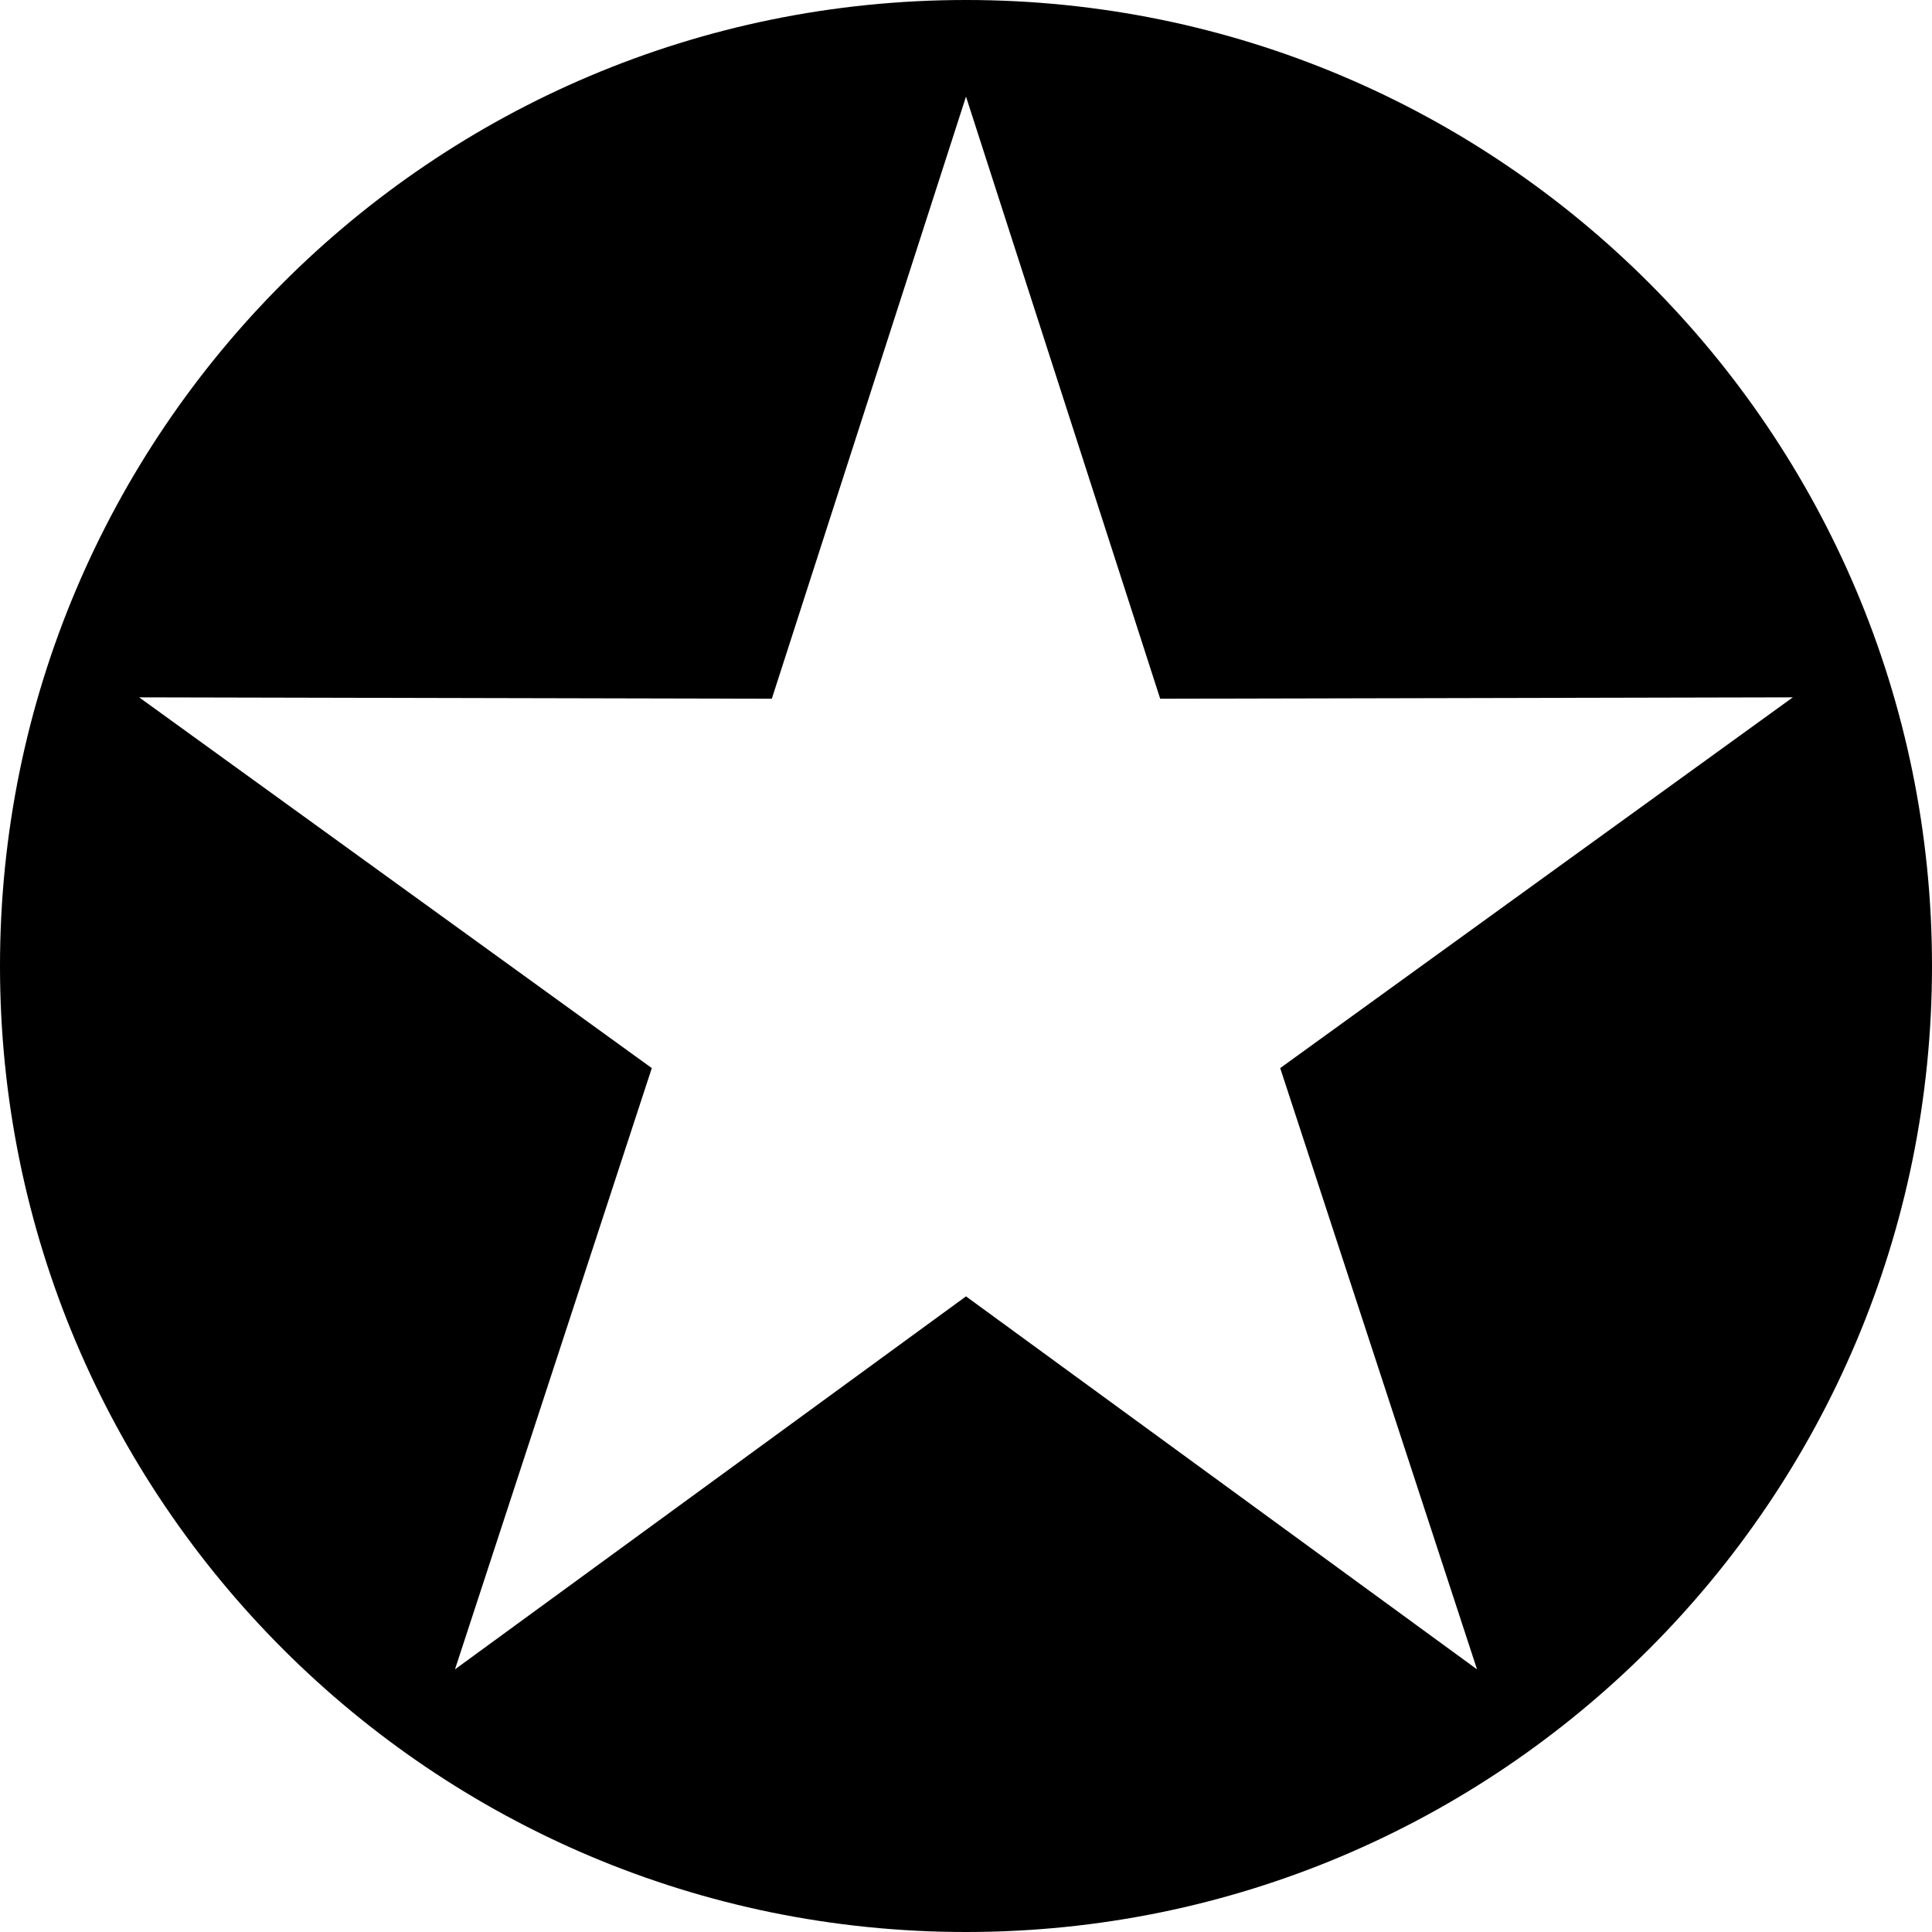
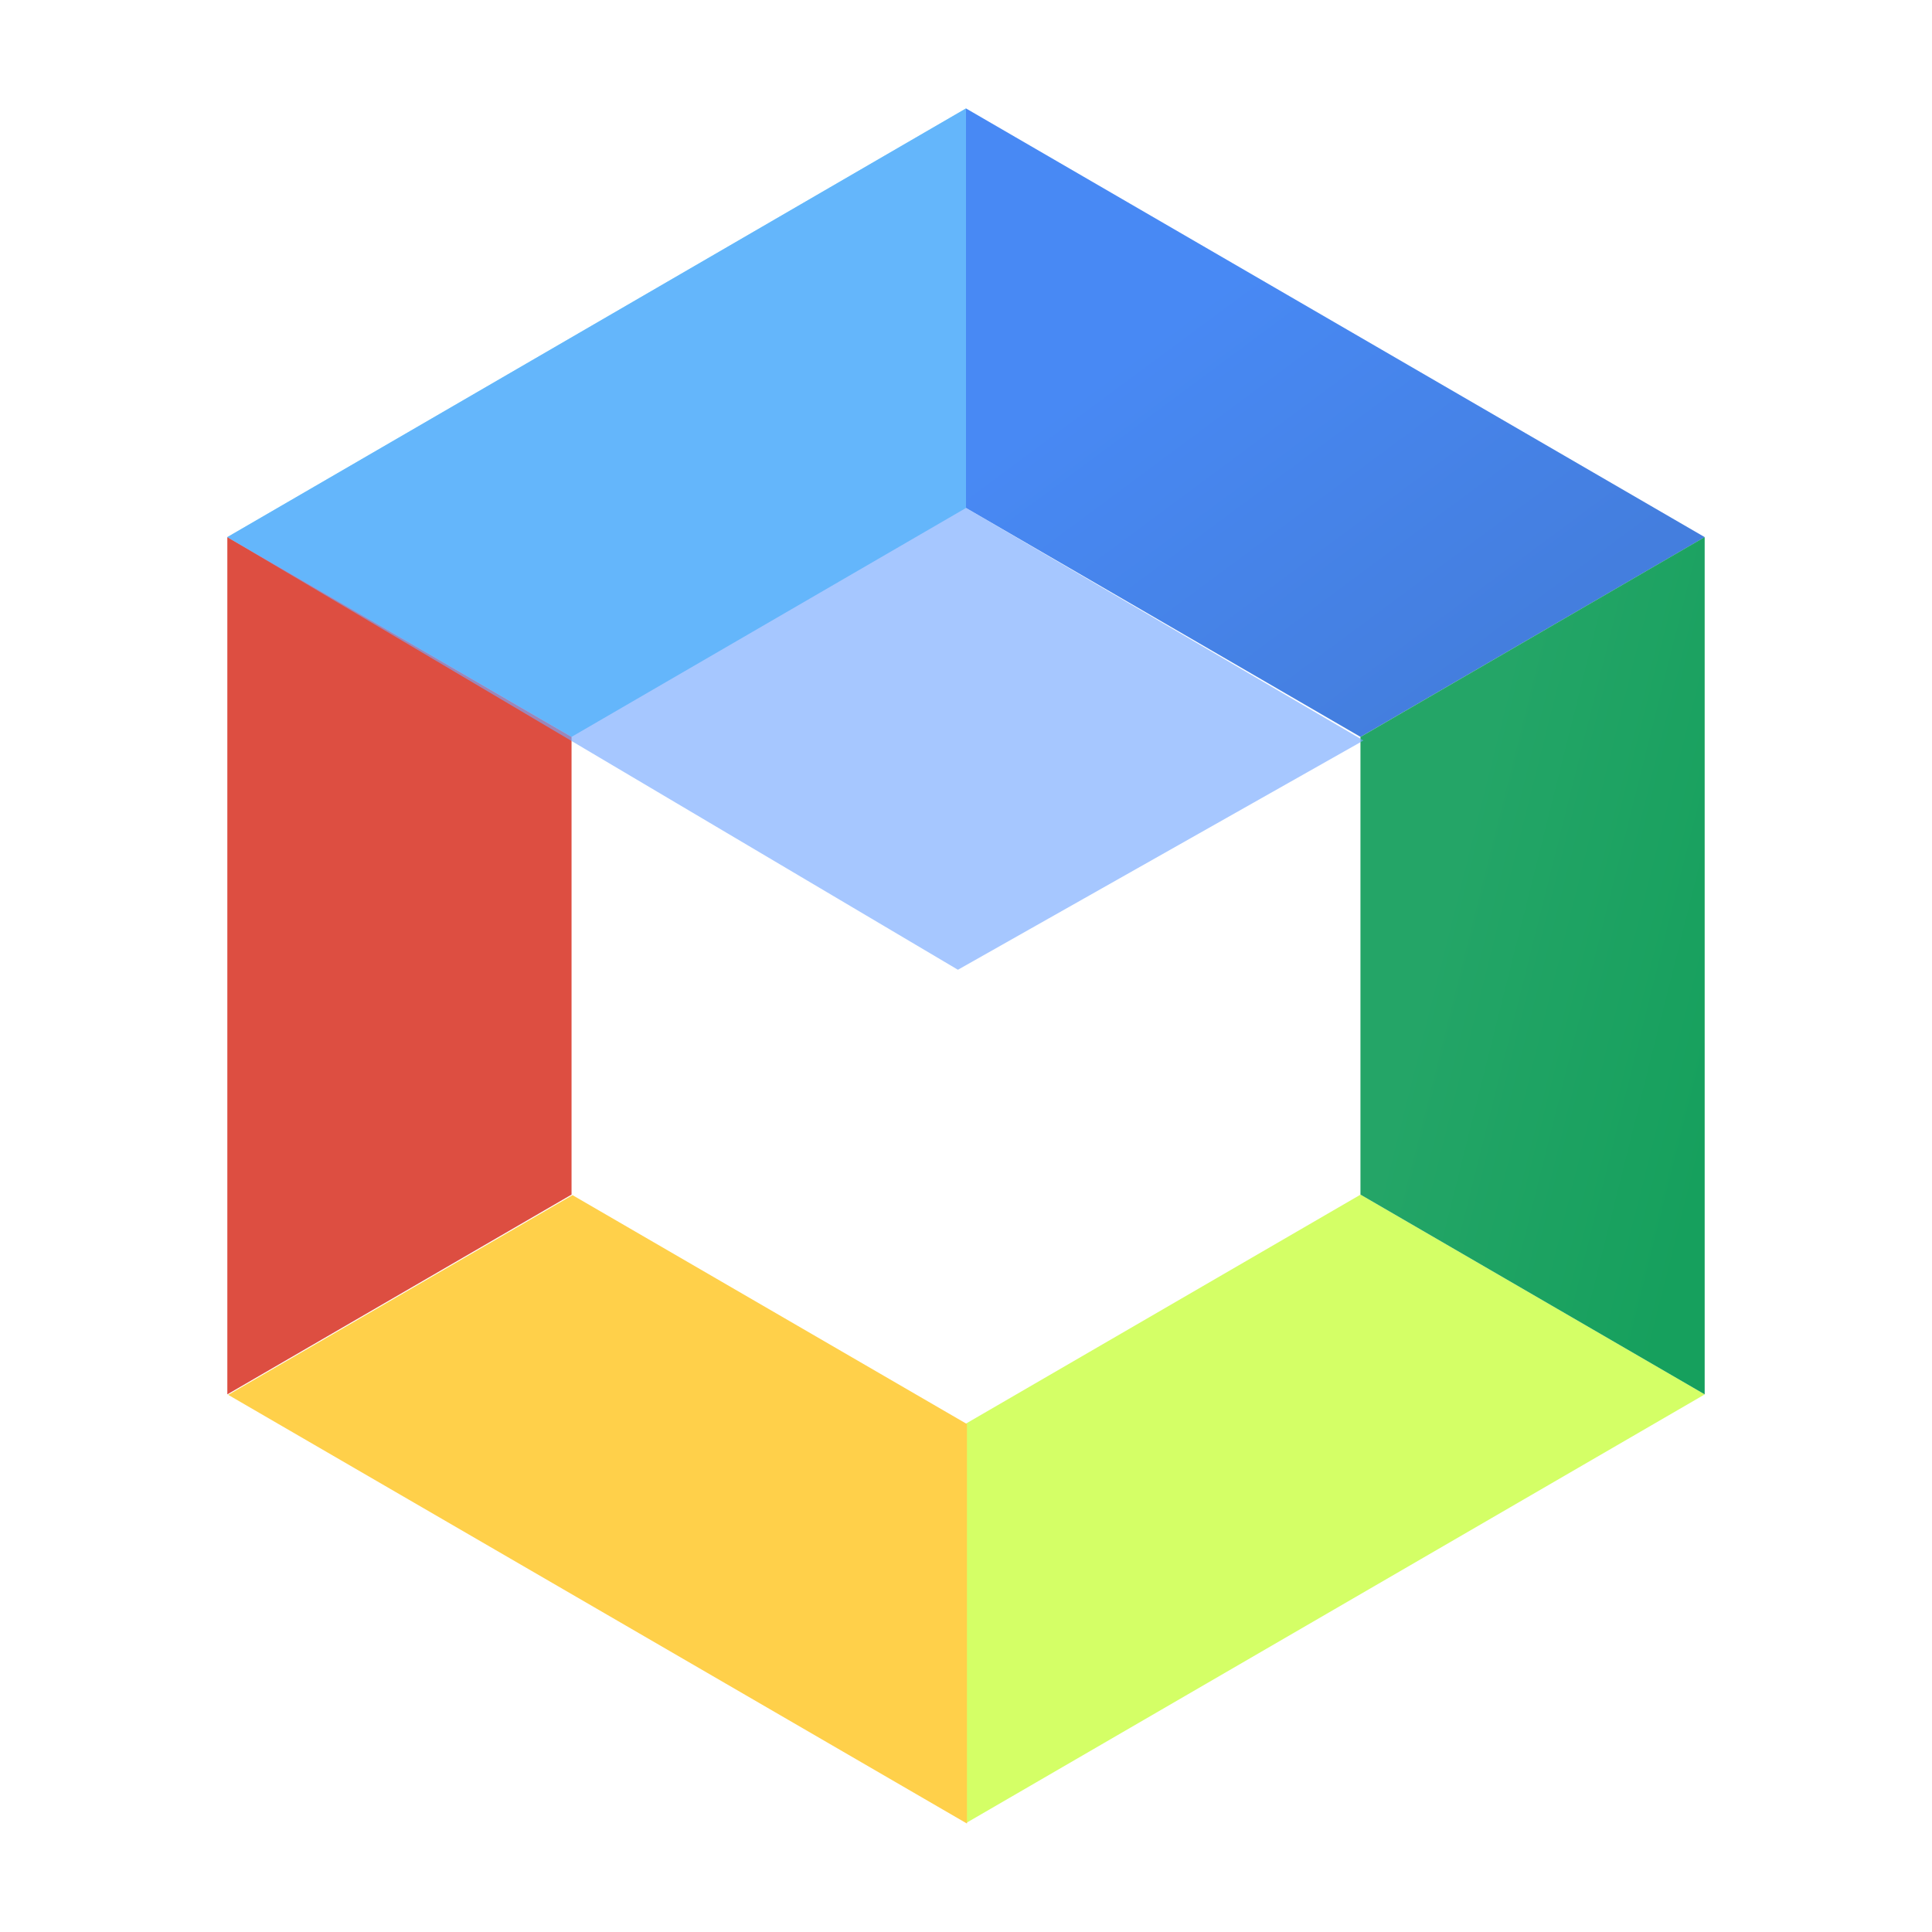
- <svg xmlns="http://www.w3.org/2000/svg" width="1000px" height="1000px" viewBox="0 0 1000 1000" version="1.1">
-   <defs />
-   <g id="Page-1" stroke="none" stroke-width="1" fill="none" fill-rule="evenodd">
-     <path d="M500,1000 C776.142,1000 1000,776.142 1000,500 C1000,223.858 776.142,0 500,0 C223.858,0 0,223.858 0,500 C0,776.142 223.858,1000 500,1000 Z M500,671 L235.497,864.058 L337.369,552.842 L72.025,360.942 L399.489,361.658 L500,50 L600.511,361.658 L927.975,360.942 L662.631,552.842 L764.503,864.058 L500,671 Z" id="Shape" fill="#000000" />
-   </g>
+ <svg xmlns="http://www.w3.org/2000/svg" width="500" height="500" viewBox="0 0 512 512">
+   <defs>
+     <linearGradient id="gradient-12" gradientUnits="userSpaceOnUse" x1="406.821" y1="142.41" x2="406.821" y2="369.446" gradientTransform="matrix(0.2431394, -0.9703275, 0.3580811, 0.09064921, 226.5812, 647.0069)">
+       <stop style="stop-color: rgb(36, 165, 103);" offset="0" />
+       <stop style="stop-color: rgb(22, 160, 93);" offset="1" />
+     </linearGradient>
+     <linearGradient id="gradient-13" gradientUnits="userSpaceOnUse" x1="354.318" y1="28.882" x2="354.318" y2="195.335" gradientTransform="matrix(0.8009724, -0.5942218, 0.4347957, 0.5921049, 37.06793, 261.7165)">
+       <stop style="stop-color: rgb(72, 137, 244);" offset="0" />
+       <stop style="stop-color: rgb(68, 126, 222);" offset="1" />
+     </linearGradient>
+   </defs>
+   <path d="M 256 28.739 L 256 134.613 L 151.466 195.276 L 151.466 195.297 L 60.244 142.359 L 60.244 142.339 L 256 28.739 Z " style="fill: rgb(72, 207, 244);" />
+   <path d="M 256 28.739 L 256 134.613 L 360.534 195.276 L 360.534 195.297 L 451.756 142.359 L 451.756 142.339 L 256 28.739 Z " style="fill: url(#gradient-13);" />
+   <path d="M 250 440.284 L 250 351.613 L 338.987 301.968 L 248.88 251.694 L 85.209 345.125 L 85.209 345.142 L 250 440.284 Z " style="fill: rgba(212, 255, 102, 0.047);" transform="matrix(1.160581, 0, 0, 1.160581, 322.6086, 539.2171)" />
+   <path d="M 256 483.138 L 256 377.264 L 360.534 316.601 L 360.534 316.58 L 451.756 369.518 L 451.756 369.538 L 256 483.138 Z " style="fill: rgb(212, 255, 102);" />
+   <path d="M 60.244 369.518 L 60.244 142.339 L 151.466 195.296 L 151.466 316.58 Z " style="fill: rgb(221, 78, 65);" />
+   <path d="M 451.756 369.518 L 451.756 142.339 L 360.534 195.297 L 360.534 316.58 Z " style="fill: url(#gradient-12);" />
+   <path d="M 256 28.739 L 256 134.613 L 361.339 196.238 L 253.859 256.995 L 60.244 142.359 L 60.244 142.339 L 256 28.739 Z " style="fill: rgba(116, 167, 255, 0.639);" />
+   <path d="M 256.256 483.261 L 256.256 377.387 L 151.721 316.724 L 60.5 369.641 L 60.5 369.661 L 256.256 483.261 Z " style="fill: rgb(255, 208, 74);" />
</svg>
